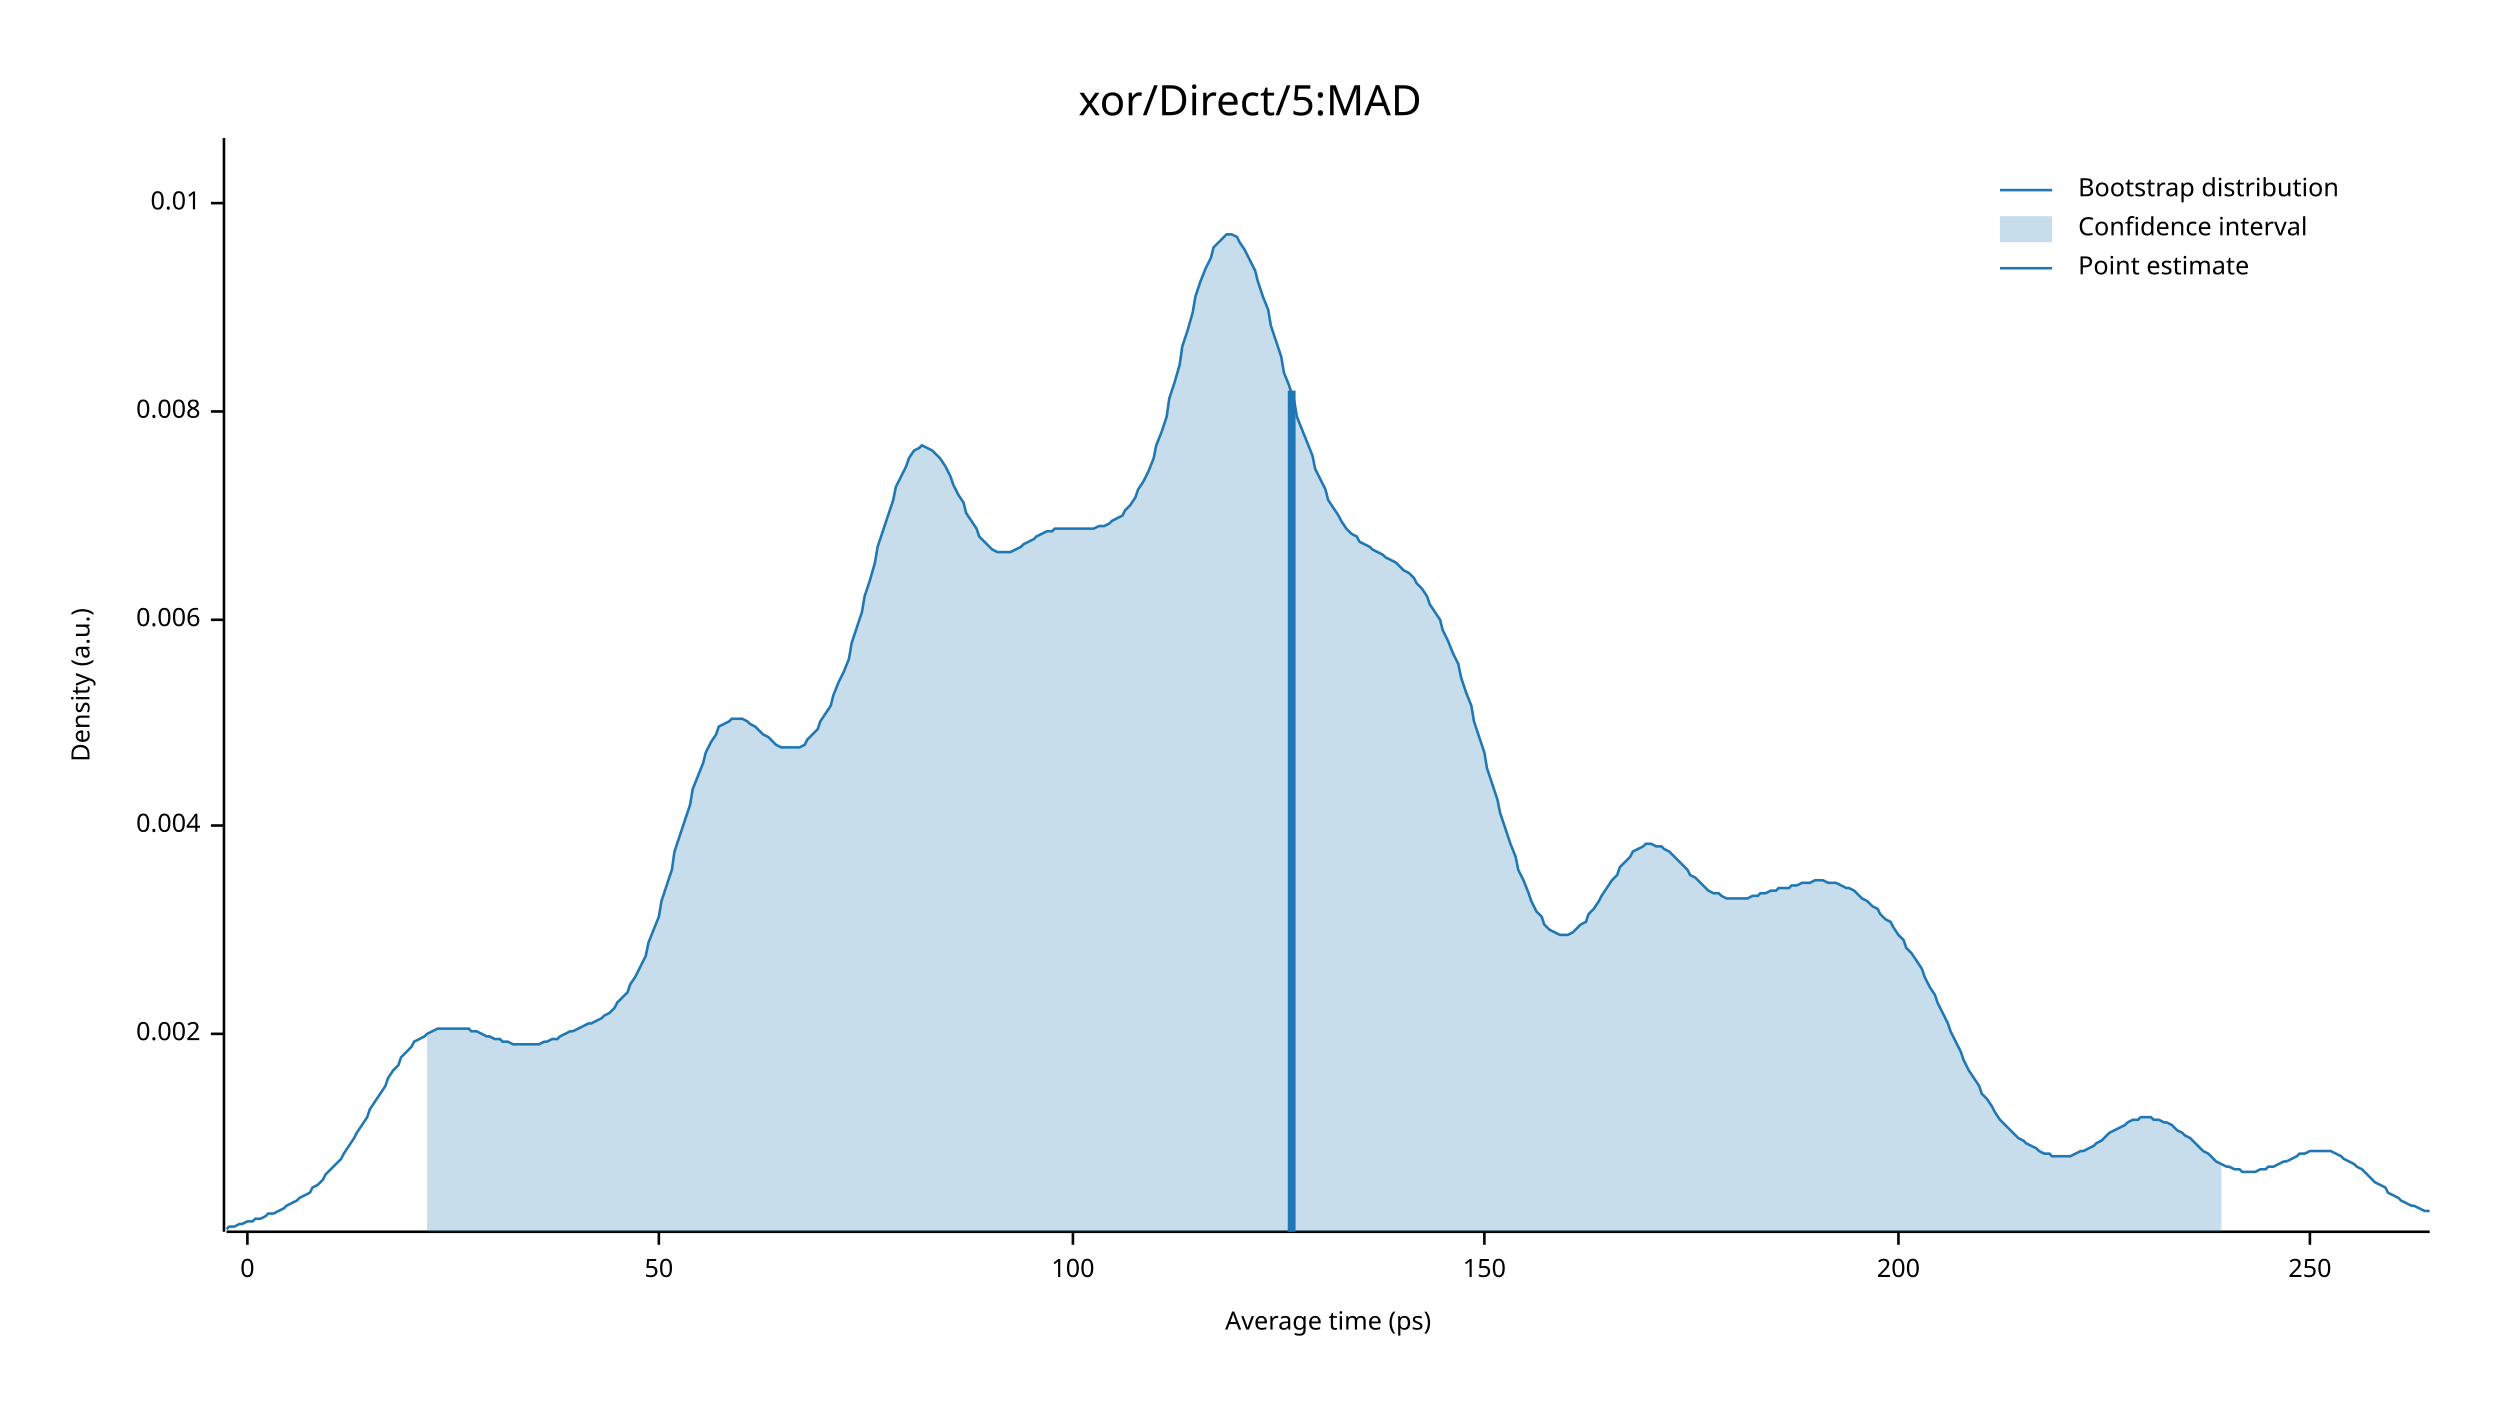
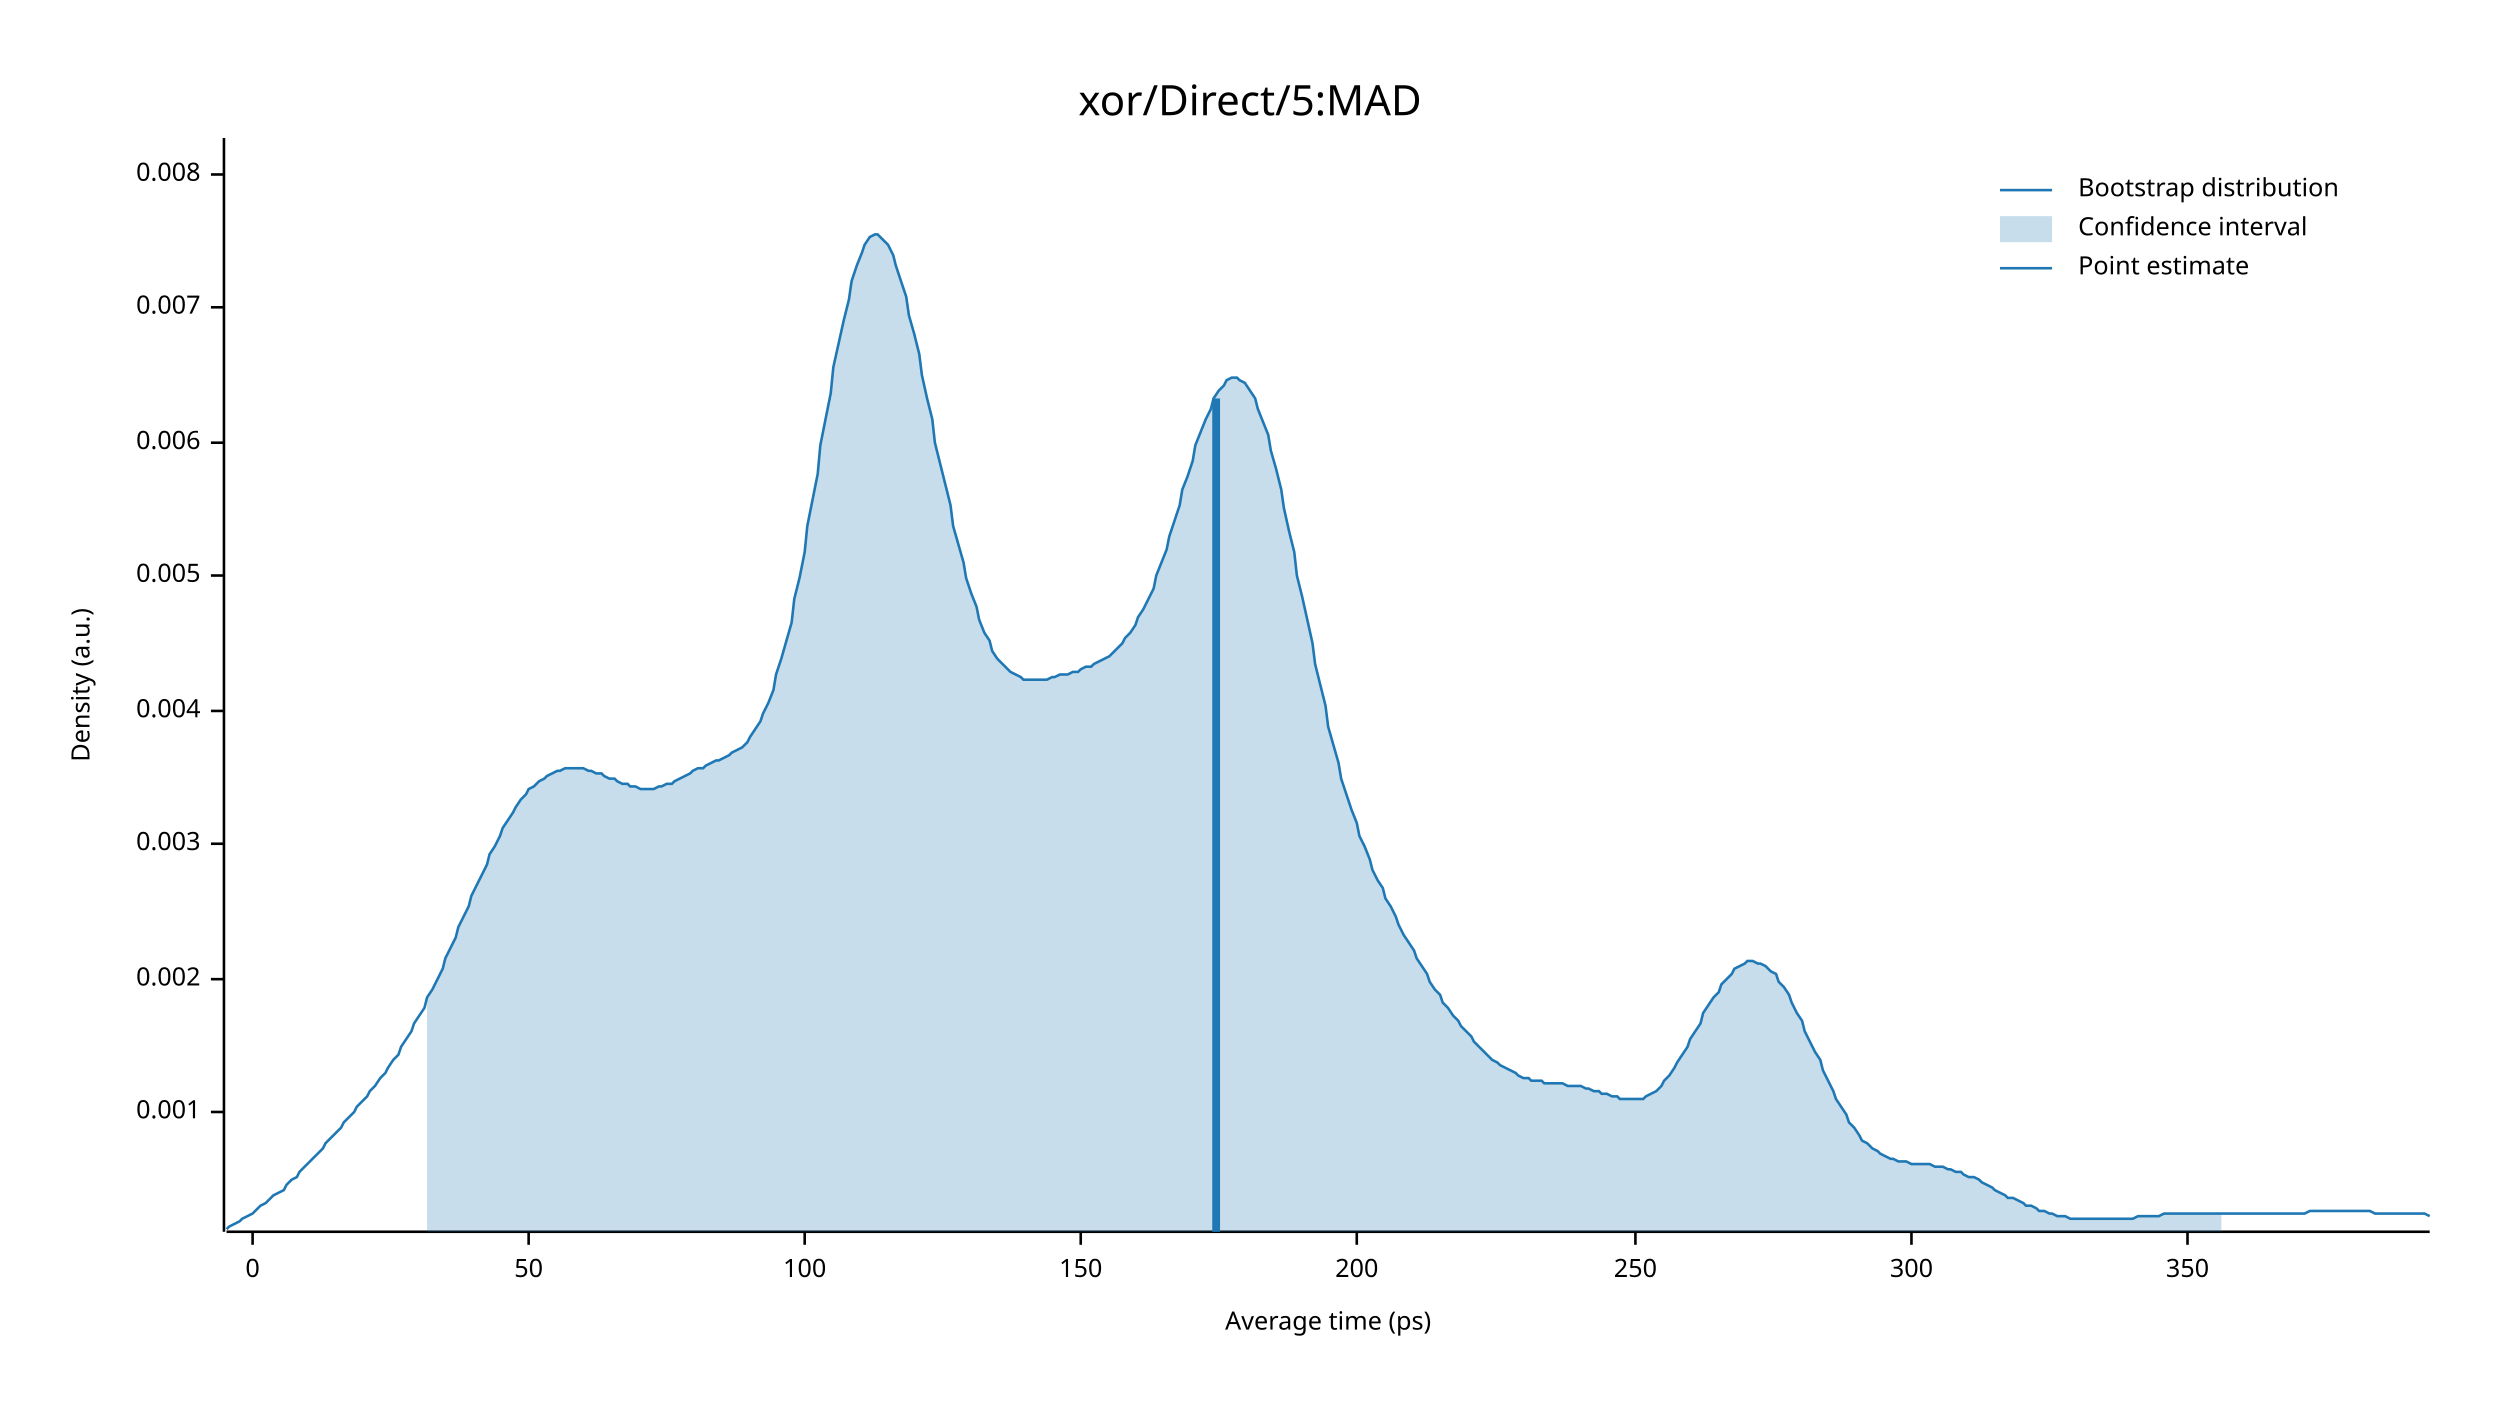
<svg xmlns="http://www.w3.org/2000/svg" width="960" height="540" viewBox="0 0 960 540">
  <text x="480" y="32" dy="0.76em" text-anchor="middle" font-family="sans-serif" font-size="16.129" opacity="1" fill="#000000">
xor/Direct/5:MAD
</text>
  <text x="27" y="263" dy="0.76em" text-anchor="middle" font-family="sans-serif" font-size="9.677" opacity="1" fill="#000000" transform="rotate(270, 27, 263)">
Density (a.u.)
</text>
  <text x="510" y="513" dy="-0.5ex" text-anchor="middle" font-family="sans-serif" font-size="9.677" opacity="1" fill="#000000">
Average time (ps)
</text>
  <polyline fill="none" opacity="1" stroke="#000000" stroke-width="1" points="86,53 86,473 " />
-   <text x="77" y="397" dy="0.5ex" text-anchor="end" font-family="sans-serif" font-size="9.677" opacity="1" fill="#000000">
+   <text x="77" y="427" dy="0.5ex" text-anchor="end" font-family="sans-serif" font-size="9.677" opacity="1" fill="#000000">
+ 0.001
+ </text>
+   <polyline fill="none" opacity="1" stroke="#000000" stroke-width="1" points="81,427 86,427 " />
+   <text x="77" y="376" dy="0.5ex" text-anchor="end" font-family="sans-serif" font-size="9.677" opacity="1" fill="#000000">
0.002
</text>
-   <polyline fill="none" opacity="1" stroke="#000000" stroke-width="1" points="81,397 86,397 " />
-   <text x="77" y="317" dy="0.5ex" text-anchor="end" font-family="sans-serif" font-size="9.677" opacity="1" fill="#000000">
+   <polyline fill="none" opacity="1" stroke="#000000" stroke-width="1" points="81,376 86,376 " />
+   <text x="77" y="324" dy="0.5ex" text-anchor="end" font-family="sans-serif" font-size="9.677" opacity="1" fill="#000000">
+ 0.003
+ </text>
+   <polyline fill="none" opacity="1" stroke="#000000" stroke-width="1" points="81,324 86,324 " />
+   <text x="77" y="273" dy="0.5ex" text-anchor="end" font-family="sans-serif" font-size="9.677" opacity="1" fill="#000000">
0.004
</text>
-   <polyline fill="none" opacity="1" stroke="#000000" stroke-width="1" points="81,317 86,317 " />
-   <text x="77" y="238" dy="0.5ex" text-anchor="end" font-family="sans-serif" font-size="9.677" opacity="1" fill="#000000">
+   <polyline fill="none" opacity="1" stroke="#000000" stroke-width="1" points="81,273 86,273 " />
+   <text x="77" y="221" dy="0.5ex" text-anchor="end" font-family="sans-serif" font-size="9.677" opacity="1" fill="#000000">
+ 0.005
+ </text>
+   <polyline fill="none" opacity="1" stroke="#000000" stroke-width="1" points="81,221 86,221 " />
+   <text x="77" y="170" dy="0.5ex" text-anchor="end" font-family="sans-serif" font-size="9.677" opacity="1" fill="#000000">
0.006
</text>
-   <polyline fill="none" opacity="1" stroke="#000000" stroke-width="1" points="81,238 86,238 " />
-   <text x="77" y="158" dy="0.5ex" text-anchor="end" font-family="sans-serif" font-size="9.677" opacity="1" fill="#000000">
+   <polyline fill="none" opacity="1" stroke="#000000" stroke-width="1" points="81,170 86,170 " />
+   <text x="77" y="118" dy="0.5ex" text-anchor="end" font-family="sans-serif" font-size="9.677" opacity="1" fill="#000000">
+ 0.007
+ </text>
+   <polyline fill="none" opacity="1" stroke="#000000" stroke-width="1" points="81,118 86,118 " />
+   <text x="77" y="67" dy="0.5ex" text-anchor="end" font-family="sans-serif" font-size="9.677" opacity="1" fill="#000000">
0.008
</text>
-   <polyline fill="none" opacity="1" stroke="#000000" stroke-width="1" points="81,158 86,158 " />
-   <text x="77" y="78" dy="0.5ex" text-anchor="end" font-family="sans-serif" font-size="9.677" opacity="1" fill="#000000">
- 0.01
- </text>
-   <polyline fill="none" opacity="1" stroke="#000000" stroke-width="1" points="81,78 86,78 " />
+   <polyline fill="none" opacity="1" stroke="#000000" stroke-width="1" points="81,67 86,67 " />
  <polyline fill="none" opacity="1" stroke="#000000" stroke-width="1" points="87,473 933,473 " />
-   <text x="95" y="483" dy="0.76em" text-anchor="middle" font-family="sans-serif" font-size="9.677" opacity="1" fill="#000000">
+   <text x="97" y="483" dy="0.76em" text-anchor="middle" font-family="sans-serif" font-size="9.677" opacity="1" fill="#000000">
0
</text>
-   <polyline fill="none" opacity="1" stroke="#000000" stroke-width="1" points="95,473 95,478 " />
-   <text x="253" y="483" dy="0.76em" text-anchor="middle" font-family="sans-serif" font-size="9.677" opacity="1" fill="#000000">
+   <polyline fill="none" opacity="1" stroke="#000000" stroke-width="1" points="97,473 97,478 " />
+   <text x="203" y="483" dy="0.76em" text-anchor="middle" font-family="sans-serif" font-size="9.677" opacity="1" fill="#000000">
50
</text>
-   <polyline fill="none" opacity="1" stroke="#000000" stroke-width="1" points="253,473 253,478 " />
-   <text x="412" y="483" dy="0.76em" text-anchor="middle" font-family="sans-serif" font-size="9.677" opacity="1" fill="#000000">
+   <polyline fill="none" opacity="1" stroke="#000000" stroke-width="1" points="203,473 203,478 " />
+   <text x="309" y="483" dy="0.76em" text-anchor="middle" font-family="sans-serif" font-size="9.677" opacity="1" fill="#000000">
100
</text>
-   <polyline fill="none" opacity="1" stroke="#000000" stroke-width="1" points="412,473 412,478 " />
-   <text x="570" y="483" dy="0.76em" text-anchor="middle" font-family="sans-serif" font-size="9.677" opacity="1" fill="#000000">
+   <polyline fill="none" opacity="1" stroke="#000000" stroke-width="1" points="309,473 309,478 " />
+   <text x="415" y="483" dy="0.76em" text-anchor="middle" font-family="sans-serif" font-size="9.677" opacity="1" fill="#000000">
150
</text>
-   <polyline fill="none" opacity="1" stroke="#000000" stroke-width="1" points="570,473 570,478 " />
-   <text x="729" y="483" dy="0.76em" text-anchor="middle" font-family="sans-serif" font-size="9.677" opacity="1" fill="#000000">
+   <polyline fill="none" opacity="1" stroke="#000000" stroke-width="1" points="415,473 415,478 " />
+   <text x="521" y="483" dy="0.76em" text-anchor="middle" font-family="sans-serif" font-size="9.677" opacity="1" fill="#000000">
200
</text>
-   <polyline fill="none" opacity="1" stroke="#000000" stroke-width="1" points="729,473 729,478 " />
-   <text x="887" y="483" dy="0.76em" text-anchor="middle" font-family="sans-serif" font-size="9.677" opacity="1" fill="#000000">
+   <polyline fill="none" opacity="1" stroke="#000000" stroke-width="1" points="521,473 521,478 " />
+   <text x="628" y="483" dy="0.76em" text-anchor="middle" font-family="sans-serif" font-size="9.677" opacity="1" fill="#000000">
250
</text>
-   <polyline fill="none" opacity="1" stroke="#000000" stroke-width="1" points="887,473 887,478 " />
-   <polyline fill="none" opacity="1" stroke="#1F78B4" stroke-width="1" points="87,472 88,471 90,471 92,470 93,470 95,469 97,469 98,468 100,468 102,467 103,466 105,466 107,465 109,464 110,463 112,462 114,461 115,460 117,459 119,458 120,456 122,455 124,453 125,451 127,449 129,447 131,445 132,443 134,440 136,437 137,435 139,432 141,429 142,426 144,423 146,420 148,417 149,414 151,411 153,409 154,406 156,404 158,402 159,400 161,399 163,398 164,397 166,396 168,395 170,395 171,395 173,395 175,395 176,395 178,395 180,395 181,396 183,396 185,397 187,398 188,398 190,399 192,399 193,400 195,400 197,401 198,401 200,401 202,401 203,401 205,401 207,401 209,400 210,400 212,399 214,399 215,398 217,397 219,396 220,396 222,395 224,394 226,393 227,393 229,392 231,391 232,390 234,389 236,387 237,385 239,383 241,381 242,378 244,375 246,371 248,367 249,362 251,357 253,352 254,346 256,340 258,334 259,327 261,321 263,315 265,309 266,303 268,298 270,293 271,289 273,285 275,282 276,279 278,278 280,277 281,276 283,276 285,276 287,277 288,278 290,279 292,281 293,282 295,283 297,285 298,286 300,287 302,287 304,287 305,287 307,287 309,286 310,284 312,282 314,280 315,277 317,274 319,271 320,267 322,262 324,258 326,253 327,247 329,241 331,235 332,229 334,223 336,216 337,210 339,204 341,198 343,192 344,187 346,183 348,179 349,176 351,173 353,172 354,171 356,172 358,173 359,174 361,176 363,179 365,183 366,186 368,190 370,193 371,197 373,200 375,203 376,206 378,208 380,210 381,211 383,212 385,212 387,212 388,212 390,211 392,210 393,209 395,208 397,207 398,206 400,205 402,204 404,204 405,203 407,203 409,203 410,203 412,203 414,203 415,203 417,203 419,203 420,203 422,202 424,202 426,201 427,200 429,199 431,198 432,196 434,194 436,191 437,188 439,185 441,181 443,176 444,171 446,166 448,160 449,153 451,147 453,140 454,133 456,127 458,120 459,114 461,108 463,103 465,99 466,95 468,93 470,91 471,90 473,90 475,91 476,93 478,96 480,100 482,104 483,108 485,114 487,119 488,125 490,131 492,137 493,143 495,148 497,154 498,160 500,165 502,170 504,175 505,180 507,184 509,188 510,192 512,195 514,198 515,200 517,203 519,205 521,206 522,208 524,209 526,210 527,211 529,212 531,213 532,214 534,215 536,216 537,217 539,219 541,220 543,222 544,224 546,226 548,229 549,232 551,235 553,238 554,242 556,246 558,251 560,255 561,260 563,266 565,271 566,277 568,283 570,289 571,295 573,301 575,307 576,312 578,318 580,324 582,329 583,334 585,338 587,343 588,346 590,350 592,352 593,355 595,357 597,358 599,359 600,359 602,359 604,358 605,357 607,355 609,354 610,351 612,349 614,346 615,344 617,341 619,338 621,336 622,333 624,331 626,329 627,327 629,326 631,325 632,324 634,324 636,325 638,325 639,326 641,327 643,329 644,330 646,332 648,334 649,336 651,337 653,339 654,340 656,342 658,343 660,343 661,344 663,345 665,345 666,345 668,345 670,345 671,345 673,344 675,344 676,343 678,343 680,342 682,342 683,341 685,341 687,341 688,340 690,340 692,339 693,339 695,339 697,338 699,338 700,338 702,339 704,339 705,339 707,340 709,341 710,341 712,342 714,344 715,345 717,346 719,348 721,349 722,351 724,353 726,354 727,356 729,359 731,361 732,364 734,366 736,369 738,372 739,375 741,379 743,382 744,385 746,389 748,393 749,396 751,400 753,404 754,407 756,411 758,414 760,417 761,420 763,422 765,425 766,427 768,430 770,432 771,433 773,435 775,437 777,438 778,439 780,440 782,441 783,442 785,443 787,443 788,444 790,444 792,444 793,444 795,444 797,443 799,442 800,442 802,441 804,440 805,439 807,438 809,436 810,435 812,434 814,433 816,432 817,431 819,430 821,430 822,429 824,429 826,429 827,430 829,430 831,431 832,431 834,432 836,434 838,435 839,436 841,437 843,439 844,440 846,442 848,443 849,444 851,446 853,447 855,448 856,448 858,449 860,449 861,450 863,450 865,450 866,450 868,449 870,449 871,448 873,448 875,447 877,446 878,446 880,445 882,444 883,443 885,443 887,442 888,442 890,442 892,442 894,442 895,442 897,443 899,444 900,445 902,446 904,447 905,448 907,449 909,451 910,452 912,454 914,455 916,456 917,458 919,459 921,460 922,461 924,462 926,463 927,463 929,464 931,465 933,465 " />
-   <polygon opacity="0.25" fill="#1F78B4" points="164,397 166,396 168,395 170,395 171,395 173,395 175,395 176,395 178,395 180,395 181,396 183,396 185,397 187,398 188,398 190,399 192,399 193,400 195,400 197,401 198,401 200,401 202,401 203,401 205,401 207,401 209,400 210,400 212,399 214,399 215,398 217,397 219,396 220,396 222,395 224,394 226,393 227,393 229,392 231,391 232,390 234,389 236,387 237,385 239,383 241,381 242,378 244,375 246,371 248,367 249,362 251,357 253,352 254,346 256,340 258,334 259,327 261,321 263,315 265,309 266,303 268,298 270,293 271,289 273,285 275,282 276,279 278,278 280,277 281,276 283,276 285,276 287,277 288,278 290,279 292,281 293,282 295,283 297,285 298,286 300,287 302,287 304,287 305,287 307,287 309,286 310,284 312,282 314,280 315,277 317,274 319,271 320,267 322,262 324,258 326,253 327,247 329,241 331,235 332,229 334,223 336,216 337,210 339,204 341,198 343,192 344,187 346,183 348,179 349,176 351,173 353,172 354,171 356,172 358,173 359,174 361,176 363,179 365,183 366,186 368,190 370,193 371,197 373,200 375,203 376,206 378,208 380,210 381,211 383,212 385,212 387,212 388,212 390,211 392,210 393,209 395,208 397,207 398,206 400,205 402,204 404,204 405,203 407,203 409,203 410,203 412,203 414,203 415,203 417,203 419,203 420,203 422,202 424,202 426,201 427,200 429,199 431,198 432,196 434,194 436,191 437,188 439,185 441,181 443,176 444,171 446,166 448,160 449,153 451,147 453,140 454,133 456,127 458,120 459,114 461,108 463,103 465,99 466,95 468,93 470,91 471,90 473,90 475,91 476,93 478,96 480,100 482,104 483,108 485,114 487,119 488,125 490,131 492,137 493,143 495,148 497,154 498,160 500,165 502,170 504,175 505,180 507,184 509,188 510,192 512,195 514,198 515,200 517,203 519,205 521,206 522,208 524,209 526,210 527,211 529,212 531,213 532,214 534,215 536,216 537,217 539,219 541,220 543,222 544,224 546,226 548,229 549,232 551,235 553,238 554,242 556,246 558,251 560,255 561,260 563,266 565,271 566,277 568,283 570,289 571,295 573,301 575,307 576,312 578,318 580,324 582,329 583,334 585,338 587,343 588,346 590,350 592,352 593,355 595,357 597,358 599,359 600,359 602,359 604,358 605,357 607,355 609,354 610,351 612,349 614,346 615,344 617,341 619,338 621,336 622,333 624,331 626,329 627,327 629,326 631,325 632,324 634,324 636,325 638,325 639,326 641,327 643,329 644,330 646,332 648,334 649,336 651,337 653,339 654,340 656,342 658,343 660,343 661,344 663,345 665,345 666,345 668,345 670,345 671,345 673,344 675,344 676,343 678,343 680,342 682,342 683,341 685,341 687,341 688,340 690,340 692,339 693,339 695,339 697,338 699,338 700,338 702,339 704,339 705,339 707,340 709,341 710,341 712,342 714,344 715,345 717,346 719,348 721,349 722,351 724,353 726,354 727,356 729,359 731,361 732,364 734,366 736,369 738,372 739,375 741,379 743,382 744,385 746,389 748,393 749,396 751,400 753,404 754,407 756,411 758,414 760,417 761,420 763,422 765,425 766,427 768,430 770,432 771,433 773,435 775,437 777,438 778,439 780,440 782,441 783,442 785,443 787,443 788,444 790,444 792,444 793,444 795,444 797,443 799,442 800,442 802,441 804,440 805,439 807,438 809,436 810,435 812,434 814,433 816,432 817,431 819,430 821,430 822,429 824,429 826,429 827,430 829,430 831,431 832,431 834,432 836,434 838,435 839,436 841,437 843,439 844,440 846,442 848,443 849,444 851,446 853,447 853,473 164,473 " />
-   <polyline fill="none" opacity="1" stroke="#1F78B4" stroke-width="3" points="496,473 496,150 " />
+   <polyline fill="none" opacity="1" stroke="#000000" stroke-width="1" points="628,473 628,478 " />
+   <text x="734" y="483" dy="0.76em" text-anchor="middle" font-family="sans-serif" font-size="9.677" opacity="1" fill="#000000">
+ 300
+ </text>
+   <polyline fill="none" opacity="1" stroke="#000000" stroke-width="1" points="734,473 734,478 " />
+   <text x="840" y="483" dy="0.76em" text-anchor="middle" font-family="sans-serif" font-size="9.677" opacity="1" fill="#000000">
+ 350
+ </text>
+   <polyline fill="none" opacity="1" stroke="#000000" stroke-width="1" points="840,473 840,478 " />
+   <polyline fill="none" opacity="1" stroke="#1F78B4" stroke-width="1" points="87,472 88,471 90,470 92,469 93,468 95,467 97,466 98,465 100,463 102,462 103,461 105,459 107,458 109,457 110,455 112,453 114,452 115,450 117,448 119,446 120,445 122,443 124,441 125,439 127,437 129,435 131,433 132,431 134,429 136,427 137,425 139,423 141,421 142,419 144,417 146,414 148,412 149,410 151,407 153,405 154,402 156,399 158,396 159,393 161,390 163,387 164,383 166,380 168,376 170,372 171,368 173,364 175,360 176,356 178,352 180,348 181,344 183,340 185,336 187,332 188,328 190,325 192,321 193,318 195,315 197,312 198,310 200,307 202,305 203,303 205,302 207,300 209,299 210,298 212,297 214,296 215,296 217,295 219,295 220,295 222,295 224,295 226,296 227,296 229,297 231,297 232,298 234,299 236,299 237,300 239,301 241,301 242,302 244,302 246,303 248,303 249,303 251,303 253,302 254,302 256,301 258,301 259,300 261,299 263,298 265,297 266,296 268,295 270,295 271,294 273,293 275,292 276,292 278,291 280,290 281,289 283,288 285,287 287,285 288,283 290,280 292,277 293,274 295,270 297,265 298,259 300,253 302,246 304,239 305,230 307,222 309,212 310,202 312,192 314,182 315,171 317,161 319,151 320,141 322,132 324,123 326,115 327,108 329,102 331,97 332,94 334,91 336,90 337,90 339,92 341,94 343,98 344,102 346,108 348,114 349,121 351,128 353,136 354,144 356,153 358,161 359,170 361,178 363,186 365,194 366,202 368,209 370,216 371,222 373,228 375,233 376,238 378,243 380,246 381,250 383,253 385,255 387,257 388,258 390,259 392,260 393,261 395,261 397,261 398,261 400,261 402,261 404,260 405,260 407,259 409,259 410,259 412,258 414,258 415,257 417,256 419,256 420,255 422,254 424,253 426,252 427,251 429,249 431,247 432,245 434,243 436,240 437,237 439,234 441,230 443,226 444,221 446,216 448,211 449,206 451,200 453,194 454,188 456,183 458,177 459,171 461,166 463,161 465,157 466,153 468,150 470,148 471,146 473,145 475,145 476,146 478,147 480,150 482,153 483,157 485,162 487,167 488,173 490,180 492,188 493,195 495,204 497,212 498,221 500,229 502,238 504,247 505,255 507,263 509,271 510,279 512,286 514,293 515,299 517,305 519,311 521,316 522,321 524,325 526,330 527,334 529,338 531,341 532,345 534,348 536,352 537,355 539,359 541,362 543,365 544,368 546,371 548,374 549,377 551,380 553,382 554,385 556,387 558,390 560,392 561,394 563,396 565,398 566,400 568,402 570,404 571,405 573,407 575,408 576,409 578,410 580,411 582,412 583,413 585,414 587,414 588,415 590,415 592,415 593,416 595,416 597,416 599,416 600,416 602,417 604,417 605,417 607,417 609,418 610,418 612,419 614,419 615,420 617,420 619,421 621,421 622,422 624,422 626,422 627,422 629,422 631,422 632,421 634,420 636,419 638,417 639,415 641,413 643,410 644,408 646,405 648,402 649,399 651,396 653,393 654,389 656,386 658,383 660,381 661,378 663,376 665,374 666,372 668,371 670,370 671,369 673,369 675,370 676,370 678,371 680,373 682,374 683,377 685,379 687,382 688,385 690,389 692,392 693,396 695,400 697,404 699,407 700,411 702,415 704,419 705,422 707,425 709,428 710,431 712,433 714,436 715,438 717,439 719,441 721,442 722,443 724,444 726,445 727,445 729,446 731,446 732,446 734,447 736,447 738,447 739,447 741,447 743,448 744,448 746,448 748,449 749,449 751,450 753,450 754,451 756,452 758,452 760,453 761,454 763,455 765,456 766,457 768,458 770,459 771,460 773,460 775,461 777,462 778,463 780,463 782,464 783,465 785,465 787,466 788,466 790,467 792,467 793,467 795,468 797,468 799,468 800,468 802,468 804,468 805,468 807,468 809,468 810,468 812,468 814,468 816,468 817,468 819,468 821,467 822,467 824,467 826,467 827,467 829,467 831,466 832,466 834,466 836,466 838,466 839,466 841,466 843,466 844,466 846,466 848,466 849,466 851,466 853,466 855,466 856,466 858,466 860,466 861,466 863,466 865,466 866,466 868,466 870,466 871,466 873,466 875,466 877,466 878,466 880,466 882,466 883,466 885,466 887,465 888,465 890,465 892,465 894,465 895,465 897,465 899,465 900,465 902,465 904,465 905,465 907,465 909,465 910,465 912,466 914,466 916,466 917,466 919,466 921,466 922,466 924,466 926,466 927,466 929,466 931,466 933,467 " />
+   <polygon opacity="0.25" fill="#1F78B4" points="164,383 166,380 168,376 170,372 171,368 173,364 175,360 176,356 178,352 180,348 181,344 183,340 185,336 187,332 188,328 190,325 192,321 193,318 195,315 197,312 198,310 200,307 202,305 203,303 205,302 207,300 209,299 210,298 212,297 214,296 215,296 217,295 219,295 220,295 222,295 224,295 226,296 227,296 229,297 231,297 232,298 234,299 236,299 237,300 239,301 241,301 242,302 244,302 246,303 248,303 249,303 251,303 253,302 254,302 256,301 258,301 259,300 261,299 263,298 265,297 266,296 268,295 270,295 271,294 273,293 275,292 276,292 278,291 280,290 281,289 283,288 285,287 287,285 288,283 290,280 292,277 293,274 295,270 297,265 298,259 300,253 302,246 304,239 305,230 307,222 309,212 310,202 312,192 314,182 315,171 317,161 319,151 320,141 322,132 324,123 326,115 327,108 329,102 331,97 332,94 334,91 336,90 337,90 339,92 341,94 343,98 344,102 346,108 348,114 349,121 351,128 353,136 354,144 356,153 358,161 359,170 361,178 363,186 365,194 366,202 368,209 370,216 371,222 373,228 375,233 376,238 378,243 380,246 381,250 383,253 385,255 387,257 388,258 390,259 392,260 393,261 395,261 397,261 398,261 400,261 402,261 404,260 405,260 407,259 409,259 410,259 412,258 414,258 415,257 417,256 419,256 420,255 422,254 424,253 426,252 427,251 429,249 431,247 432,245 434,243 436,240 437,237 439,234 441,230 443,226 444,221 446,216 448,211 449,206 451,200 453,194 454,188 456,183 458,177 459,171 461,166 463,161 465,157 466,153 468,150 470,148 471,146 473,145 475,145 476,146 478,147 480,150 482,153 483,157 485,162 487,167 488,173 490,180 492,188 493,195 495,204 497,212 498,221 500,229 502,238 504,247 505,255 507,263 509,271 510,279 512,286 514,293 515,299 517,305 519,311 521,316 522,321 524,325 526,330 527,334 529,338 531,341 532,345 534,348 536,352 537,355 539,359 541,362 543,365 544,368 546,371 548,374 549,377 551,380 553,382 554,385 556,387 558,390 560,392 561,394 563,396 565,398 566,400 568,402 570,404 571,405 573,407 575,408 576,409 578,410 580,411 582,412 583,413 585,414 587,414 588,415 590,415 592,415 593,416 595,416 597,416 599,416 600,416 602,417 604,417 605,417 607,417 609,418 610,418 612,419 614,419 615,420 617,420 619,421 621,421 622,422 624,422 626,422 627,422 629,422 631,422 632,421 634,420 636,419 638,417 639,415 641,413 643,410 644,408 646,405 648,402 649,399 651,396 653,393 654,389 656,386 658,383 660,381 661,378 663,376 665,374 666,372 668,371 670,370 671,369 673,369 675,370 676,370 678,371 680,373 682,374 683,377 685,379 687,382 688,385 690,389 692,392 693,396 695,400 697,404 699,407 700,411 702,415 704,419 705,422 707,425 709,428 710,431 712,433 714,436 715,438 717,439 719,441 721,442 722,443 724,444 726,445 727,445 729,446 731,446 732,446 734,447 736,447 738,447 739,447 741,447 743,448 744,448 746,448 748,449 749,449 751,450 753,450 754,451 756,452 758,452 760,453 761,454 763,455 765,456 766,457 768,458 770,459 771,460 773,460 775,461 777,462 778,463 780,463 782,464 783,465 785,465 787,466 788,466 790,467 792,467 793,467 795,468 797,468 799,468 800,468 802,468 804,468 805,468 807,468 809,468 810,468 812,468 814,468 816,468 817,468 819,468 821,467 822,467 824,467 826,467 827,467 829,467 831,466 832,466 834,466 836,466 838,466 839,466 841,466 843,466 844,466 846,466 848,466 849,466 851,466 853,466 853,473 164,473 " />
+   <polyline fill="none" opacity="1" stroke="#1F78B4" stroke-width="3" points="467,473 467,153 " />
  <text x="798" y="68" dy="0.76em" text-anchor="start" font-family="sans-serif" font-size="9.677" opacity="1" fill="#000000">
Bootstrap distribution
</text>
  <text x="798" y="83" dy="0.76em" text-anchor="start" font-family="sans-serif" font-size="9.677" opacity="1" fill="#000000">
Confidence interval
</text>
  <text x="798" y="98" dy="0.76em" text-anchor="start" font-family="sans-serif" font-size="9.677" opacity="1" fill="#000000">
Point estimate
</text>
  <polyline fill="none" opacity="1" stroke="#1F78B4" stroke-width="1" points="768,73 788,73 " />
  <rect x="768" y="83" width="20" height="10" opacity="0.25" fill="#1F78B4" stroke="none" />
  <polyline fill="none" opacity="1" stroke="#1F78B4" stroke-width="1" points="768,103 788,103 " />
</svg>
